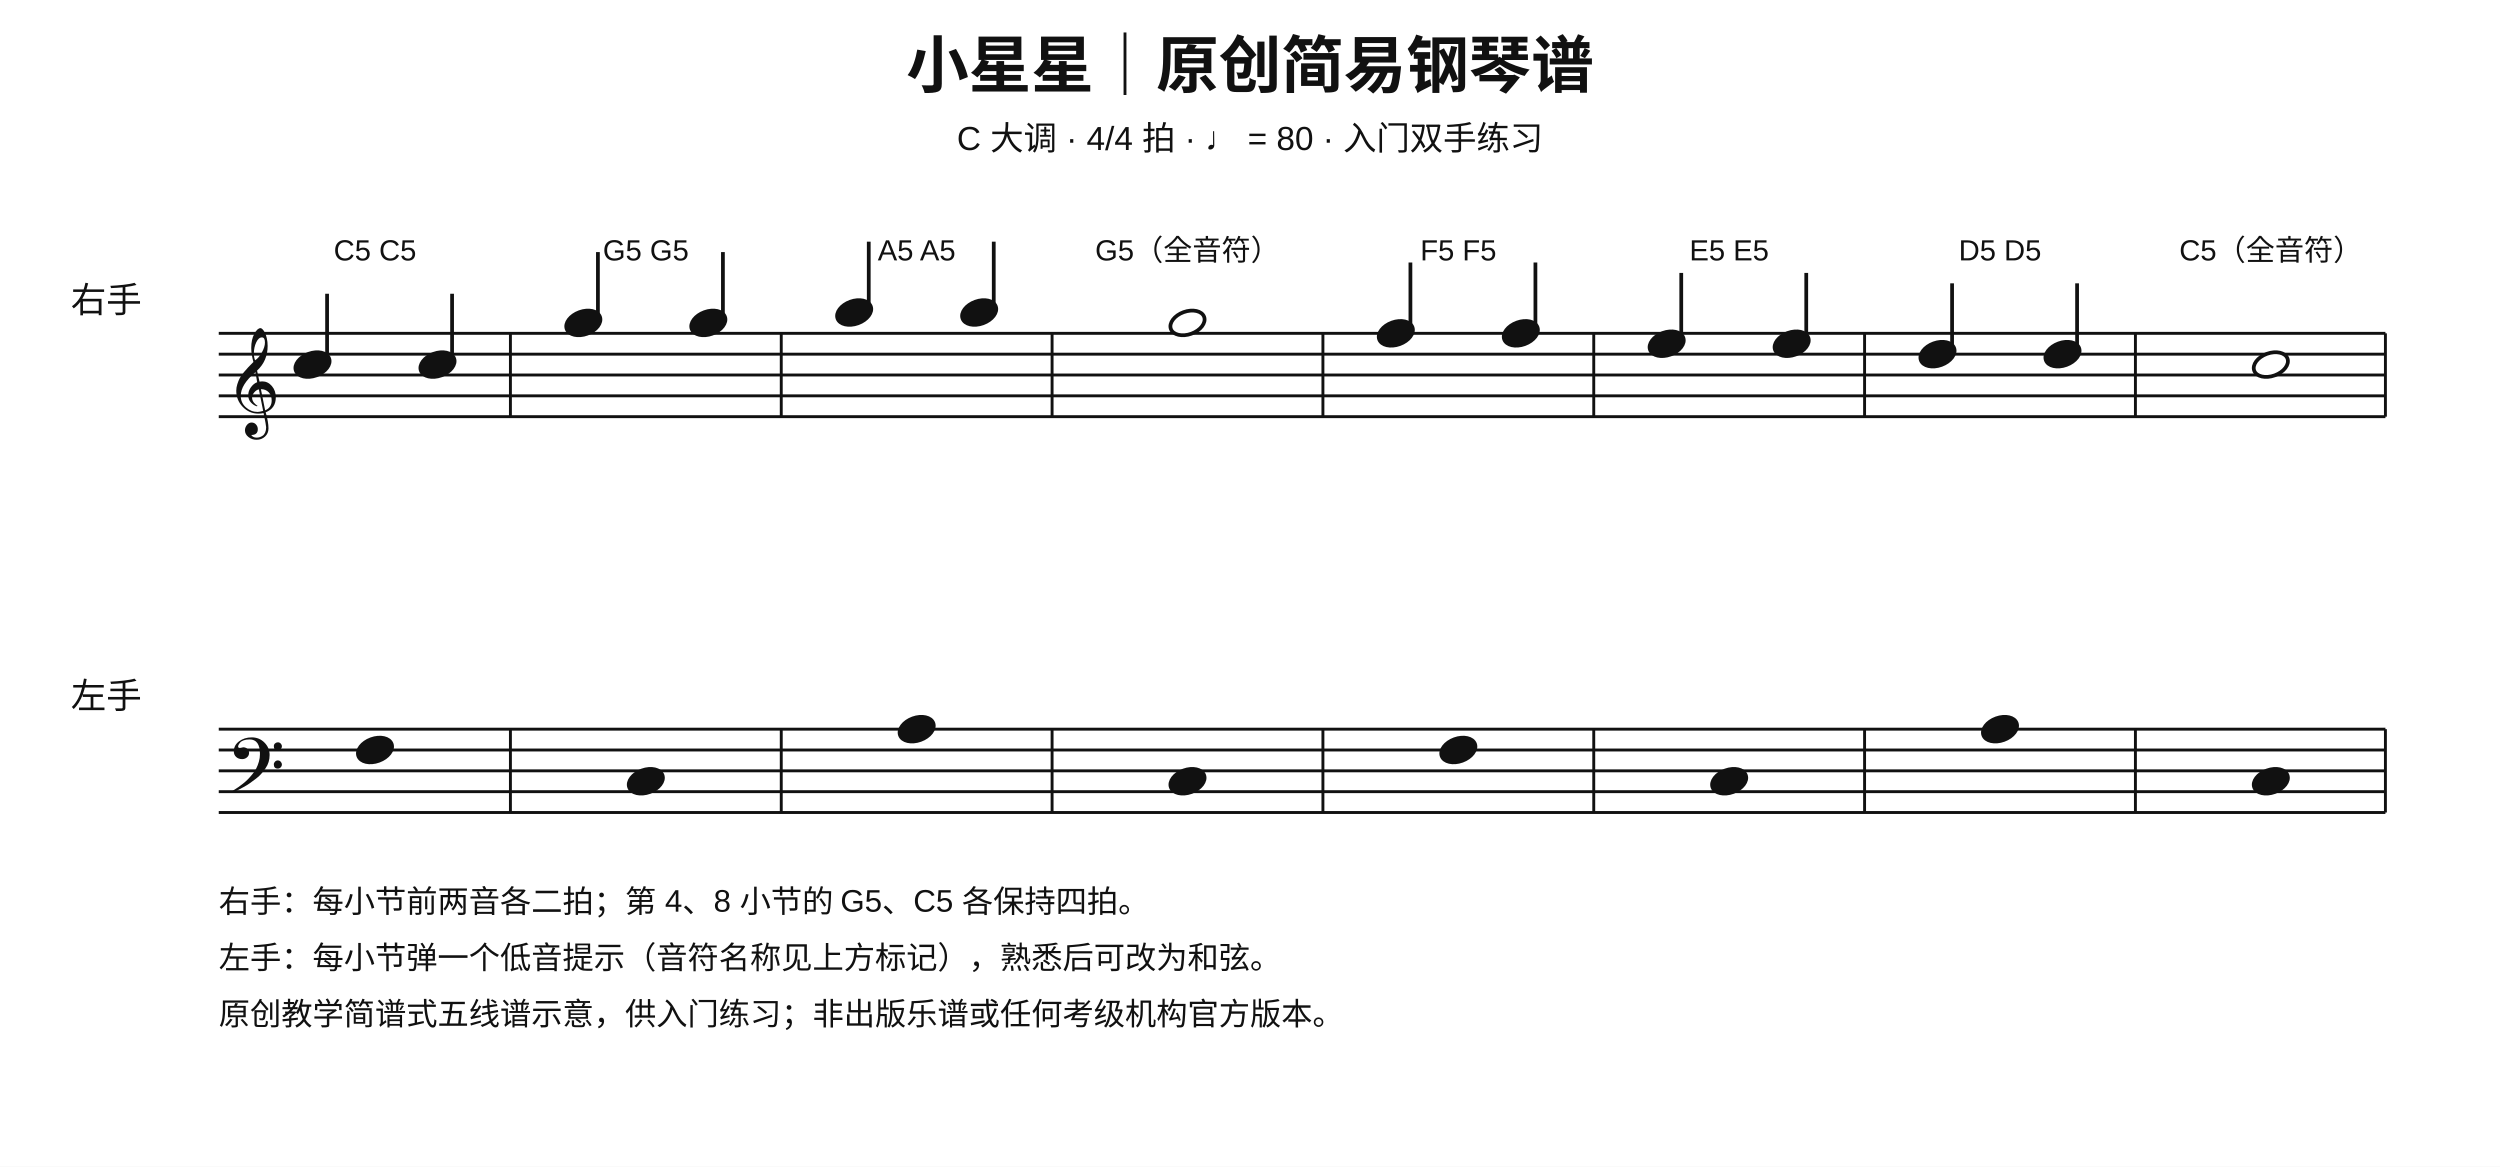
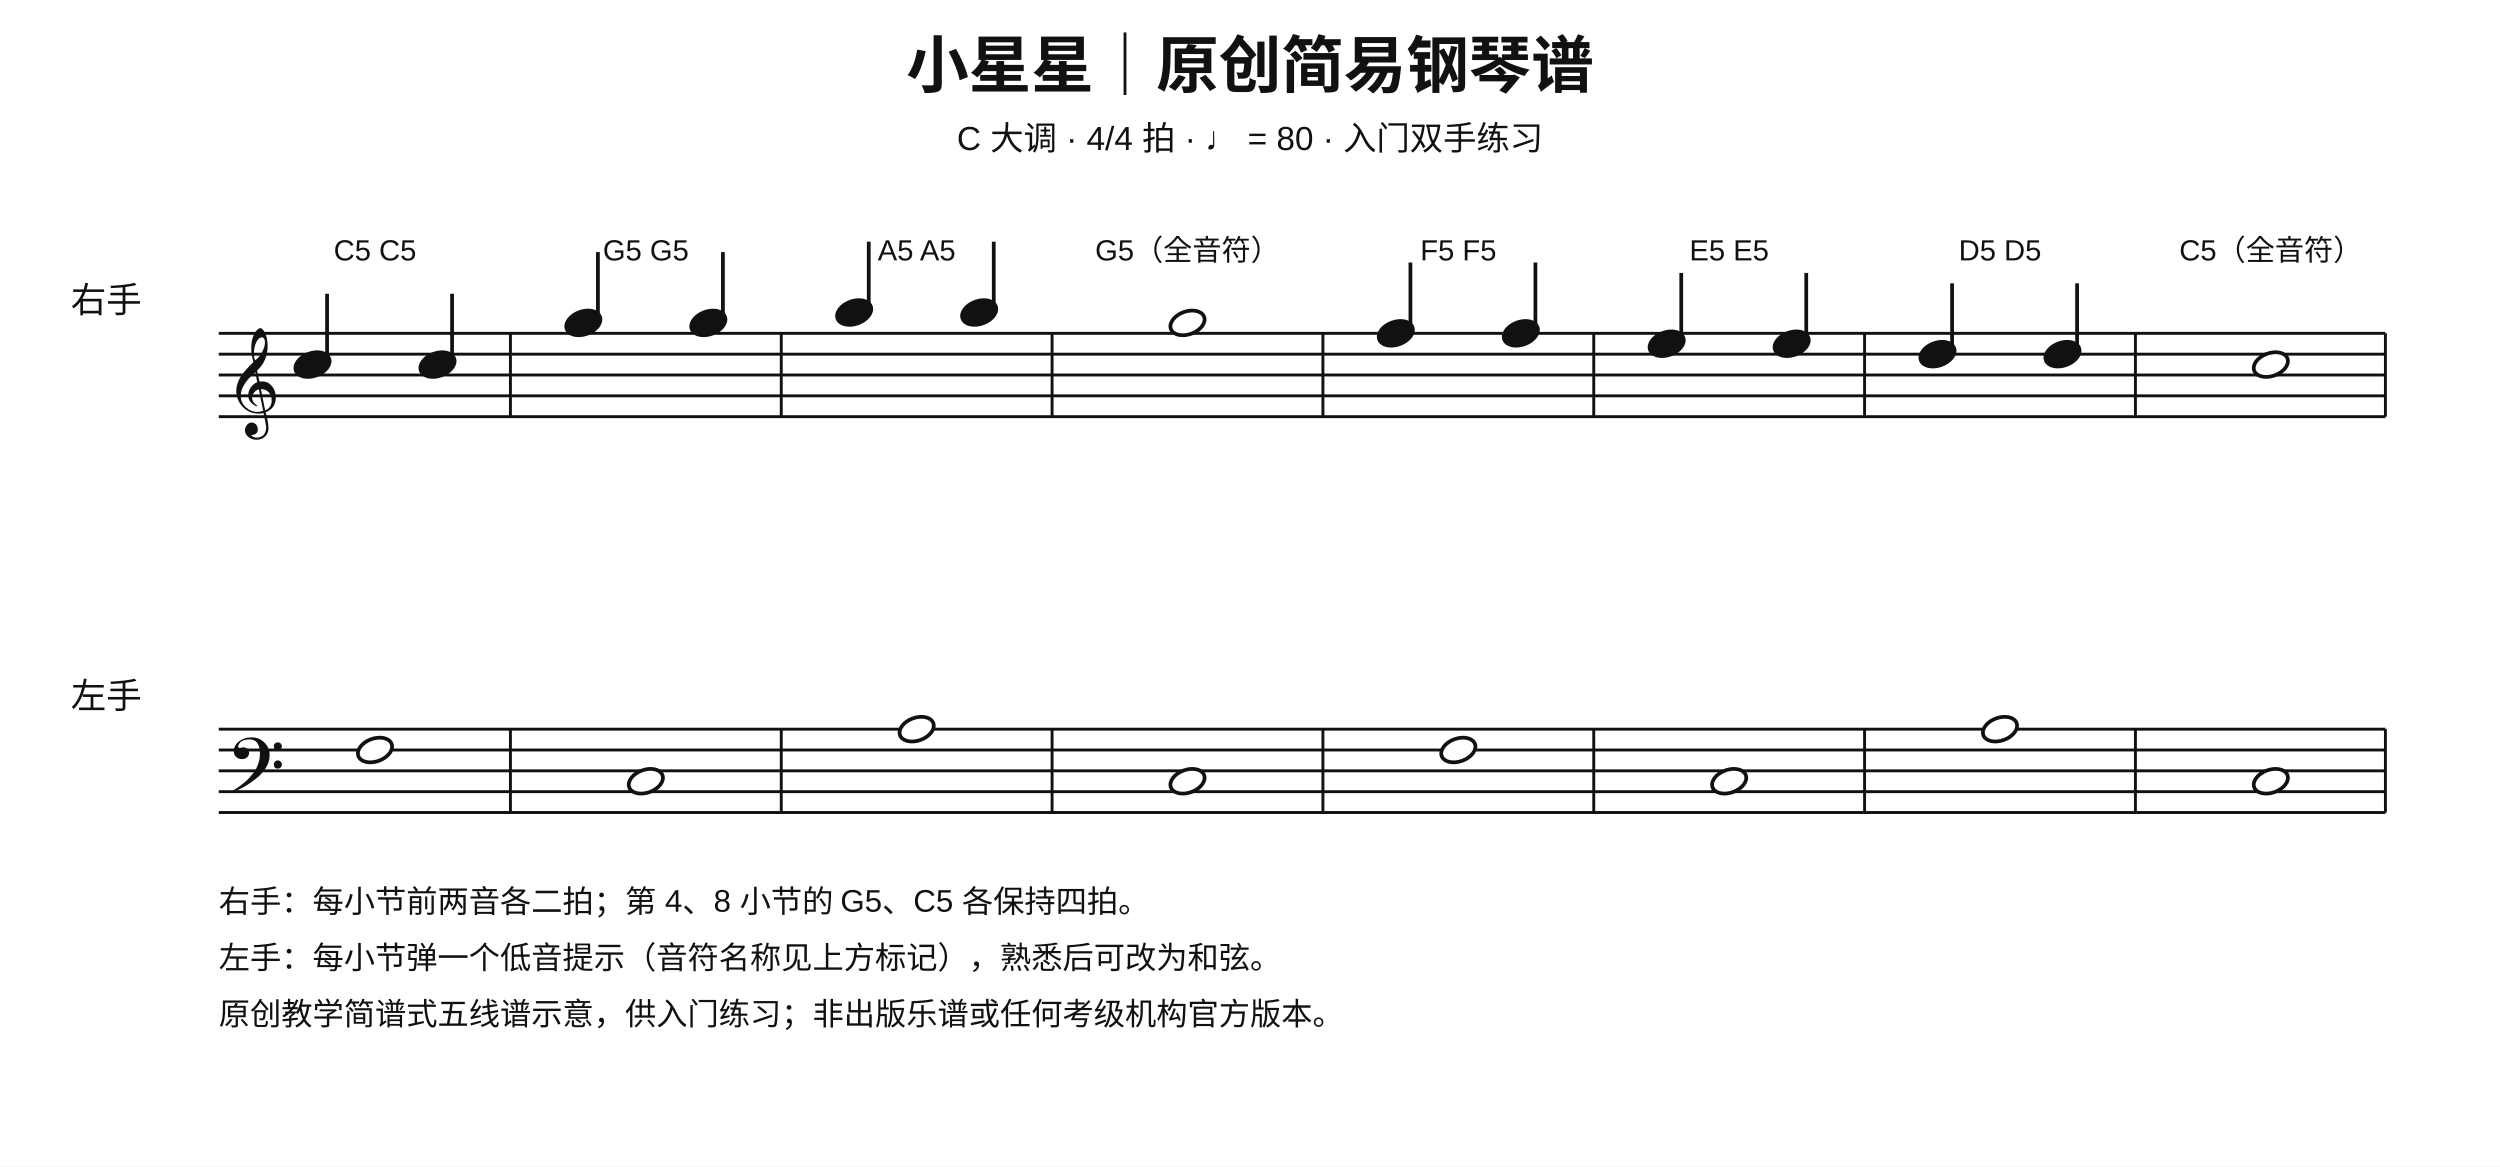
<svg xmlns="http://www.w3.org/2000/svg" width="1200" height="560" viewBox="0 0 1200 560" role="img" aria-labelledby="title desc">
  <rect width="1200" height="560" fill="white" />
  <g fill="#111" font-family="Arial,'Noto Sans CJK SC',sans-serif">
    <text x="600" y="42" text-anchor="middle" font-size="30" font-weight="700">小星星｜原创简易钢琴谱</text>
    <text x="600" y="72" text-anchor="middle" font-size="16">C 大调 · 4/4 拍 · ♩ = 80 · 入门双手练习</text>
    <text x="34" y="150" font-size="17">右手</text>
    <text x="34" y="340" font-size="17">左手</text>
  </g>
  <g stroke="#111" stroke-width="1.4">
    <line x1="105" y1="160" x2="1145" y2="160" />
    <line x1="105" y1="170" x2="1145" y2="170" />
    <line x1="105" y1="180" x2="1145" y2="180" />
    <line x1="105" y1="190" x2="1145" y2="190" />
    <line x1="105" y1="200" x2="1145" y2="200" />
    <line x1="105" y1="350" x2="1145" y2="350" />
    <line x1="105" y1="360" x2="1145" y2="360" />
    <line x1="105" y1="370" x2="1145" y2="370" />
    <line x1="105" y1="380" x2="1145" y2="380" />
    <line x1="105" y1="390" x2="1145" y2="390" />
  </g>
  <g fill="#111" font-family="serif">
    <text x="108" y="198" font-size="45">𝄞</text>
    <text x="108" y="388" font-size="45">𝄢</text>
  </g>
  <g stroke="#111" stroke-width="1.4">
    <line x1="245" y1="160" x2="245" y2="200" />
    <line x1="375" y1="160" x2="375" y2="200" />
    <line x1="505" y1="160" x2="505" y2="200" />
    <line x1="635" y1="160" x2="635" y2="200" />
    <line x1="765" y1="160" x2="765" y2="200" />
    <line x1="895" y1="160" x2="895" y2="200" />
    <line x1="1025" y1="160" x2="1025" y2="200" />
    <line x1="1145" y1="160" x2="1145" y2="200" />
    <line x1="245" y1="350" x2="245" y2="390" />
    <line x1="375" y1="350" x2="375" y2="390" />
    <line x1="505" y1="350" x2="505" y2="390" />
    <line x1="635" y1="350" x2="635" y2="390" />
    <line x1="765" y1="350" x2="765" y2="390" />
    <line x1="895" y1="350" x2="895" y2="390" />
    <line x1="1025" y1="350" x2="1025" y2="390" />
    <line x1="1145" y1="350" x2="1145" y2="390" />
  </g>
  <g fill="#111" font-family="Arial,sans-serif" font-size="14" text-anchor="middle">
    <text x="180" y="125">C5 C5</text>
    <text x="310" y="125">G5 G5</text>
    <text x="440" y="125">A5 A5</text>
    <text x="570" y="125">G5（全音符）</text>
    <text x="700" y="125">F5 F5</text>
    <text x="830" y="125">E5 E5</text>
    <text x="960" y="125">D5 D5</text>
    <text x="1090" y="125">C5（全音符）</text>
  </g>
  <g stroke="#111" stroke-width="1.8" fill="white">
    <ellipse cx="150" cy="175" rx="8.5" ry="5.5" transform="rotate(-20 150 175)" fill="#111" />
    <line x1="157" y1="175" x2="157" y2="141" fill="none" />
    <ellipse cx="210" cy="175" rx="8.5" ry="5.5" transform="rotate(-20 210 175)" fill="#111" />
    <line x1="217" y1="175" x2="217" y2="141" fill="none" />
    <ellipse cx="280" cy="155" rx="8.5" ry="5.5" transform="rotate(-20 280 155)" fill="#111" />
    <line x1="287" y1="155" x2="287" y2="121" fill="none" />
    <ellipse cx="340" cy="155" rx="8.5" ry="5.5" transform="rotate(-20 340 155)" fill="#111" />
    <line x1="347" y1="155" x2="347" y2="121" fill="none" />
    <ellipse cx="410" cy="150" rx="8.5" ry="5.5" transform="rotate(-20 410 150)" fill="#111" />
    <line x1="417" y1="150" x2="417" y2="116" fill="none" />
    <ellipse cx="470" cy="150" rx="8.5" ry="5.5" transform="rotate(-20 470 150)" fill="#111" />
    <line x1="477" y1="150" x2="477" y2="116" fill="none" />
    <ellipse cx="570" cy="155" rx="8.5" ry="5.5" transform="rotate(-20 570 155)" />
    <ellipse cx="670" cy="160" rx="8.5" ry="5.5" transform="rotate(-20 670 160)" fill="#111" />
    <line x1="677" y1="160" x2="677" y2="126" fill="none" />
    <ellipse cx="730" cy="160" rx="8.5" ry="5.5" transform="rotate(-20 730 160)" fill="#111" />
    <line x1="737" y1="160" x2="737" y2="126" fill="none" />
    <ellipse cx="800" cy="165" rx="8.5" ry="5.5" transform="rotate(-20 800 165)" fill="#111" />
    <line x1="807" y1="165" x2="807" y2="131" fill="none" />
    <ellipse cx="860" cy="165" rx="8.5" ry="5.5" transform="rotate(-20 860 165)" fill="#111" />
    <line x1="867" y1="165" x2="867" y2="131" fill="none" />
    <ellipse cx="930" cy="170" rx="8.5" ry="5.5" transform="rotate(-20 930 170)" fill="#111" />
    <line x1="937" y1="170" x2="937" y2="136" fill="none" />
    <ellipse cx="990" cy="170" rx="8.5" ry="5.5" transform="rotate(-20 990 170)" fill="#111" />
    <line x1="997" y1="170" x2="997" y2="136" fill="none" />
    <ellipse cx="1090" cy="175" rx="8.5" ry="5.5" transform="rotate(-20 1090 175)" />
  </g>
-   <g stroke="#111" stroke-width="1.8" fill="#111">
+   <g stroke="#111" stroke-width="1.8" fill="white">
    <ellipse cx="180" cy="360" rx="8.5" ry="5.5" transform="rotate(-20 180 360)" />
    <ellipse cx="310" cy="375" rx="8.5" ry="5.5" transform="rotate(-20 310 375)" />
    <ellipse cx="440" cy="350" rx="8.5" ry="5.5" transform="rotate(-20 440 350)" />
    <ellipse cx="570" cy="375" rx="8.5" ry="5.5" transform="rotate(-20 570 375)" />
    <ellipse cx="700" cy="360" rx="8.5" ry="5.5" transform="rotate(-20 700 360)" />
    <ellipse cx="830" cy="375" rx="8.5" ry="5.5" transform="rotate(-20 830 375)" />
    <ellipse cx="960" cy="350" rx="8.5" ry="5.5" transform="rotate(-20 960 350)" />
    <ellipse cx="1090" cy="375" rx="8.5" ry="5.5" transform="rotate(-20 1090 375)" />
  </g>
  <g fill="#111" font-family="Arial,'Noto Sans CJK SC',sans-serif" font-size="15">
    <text x="105" y="438">右手：每小节前两音各二拍；第 4、8 小节的 G5、C5 各保持四拍。</text>
    <text x="105" y="465">左手：每小节弹一个低音提示（音符名称见上方标记），熟悉后可改为和弦。</text>
    <text x="105" y="492">原创教学简谱式五线谱示意，供入门练习；非出版乐谱或任何考级机构官方版本。</text>
  </g>
</svg>
